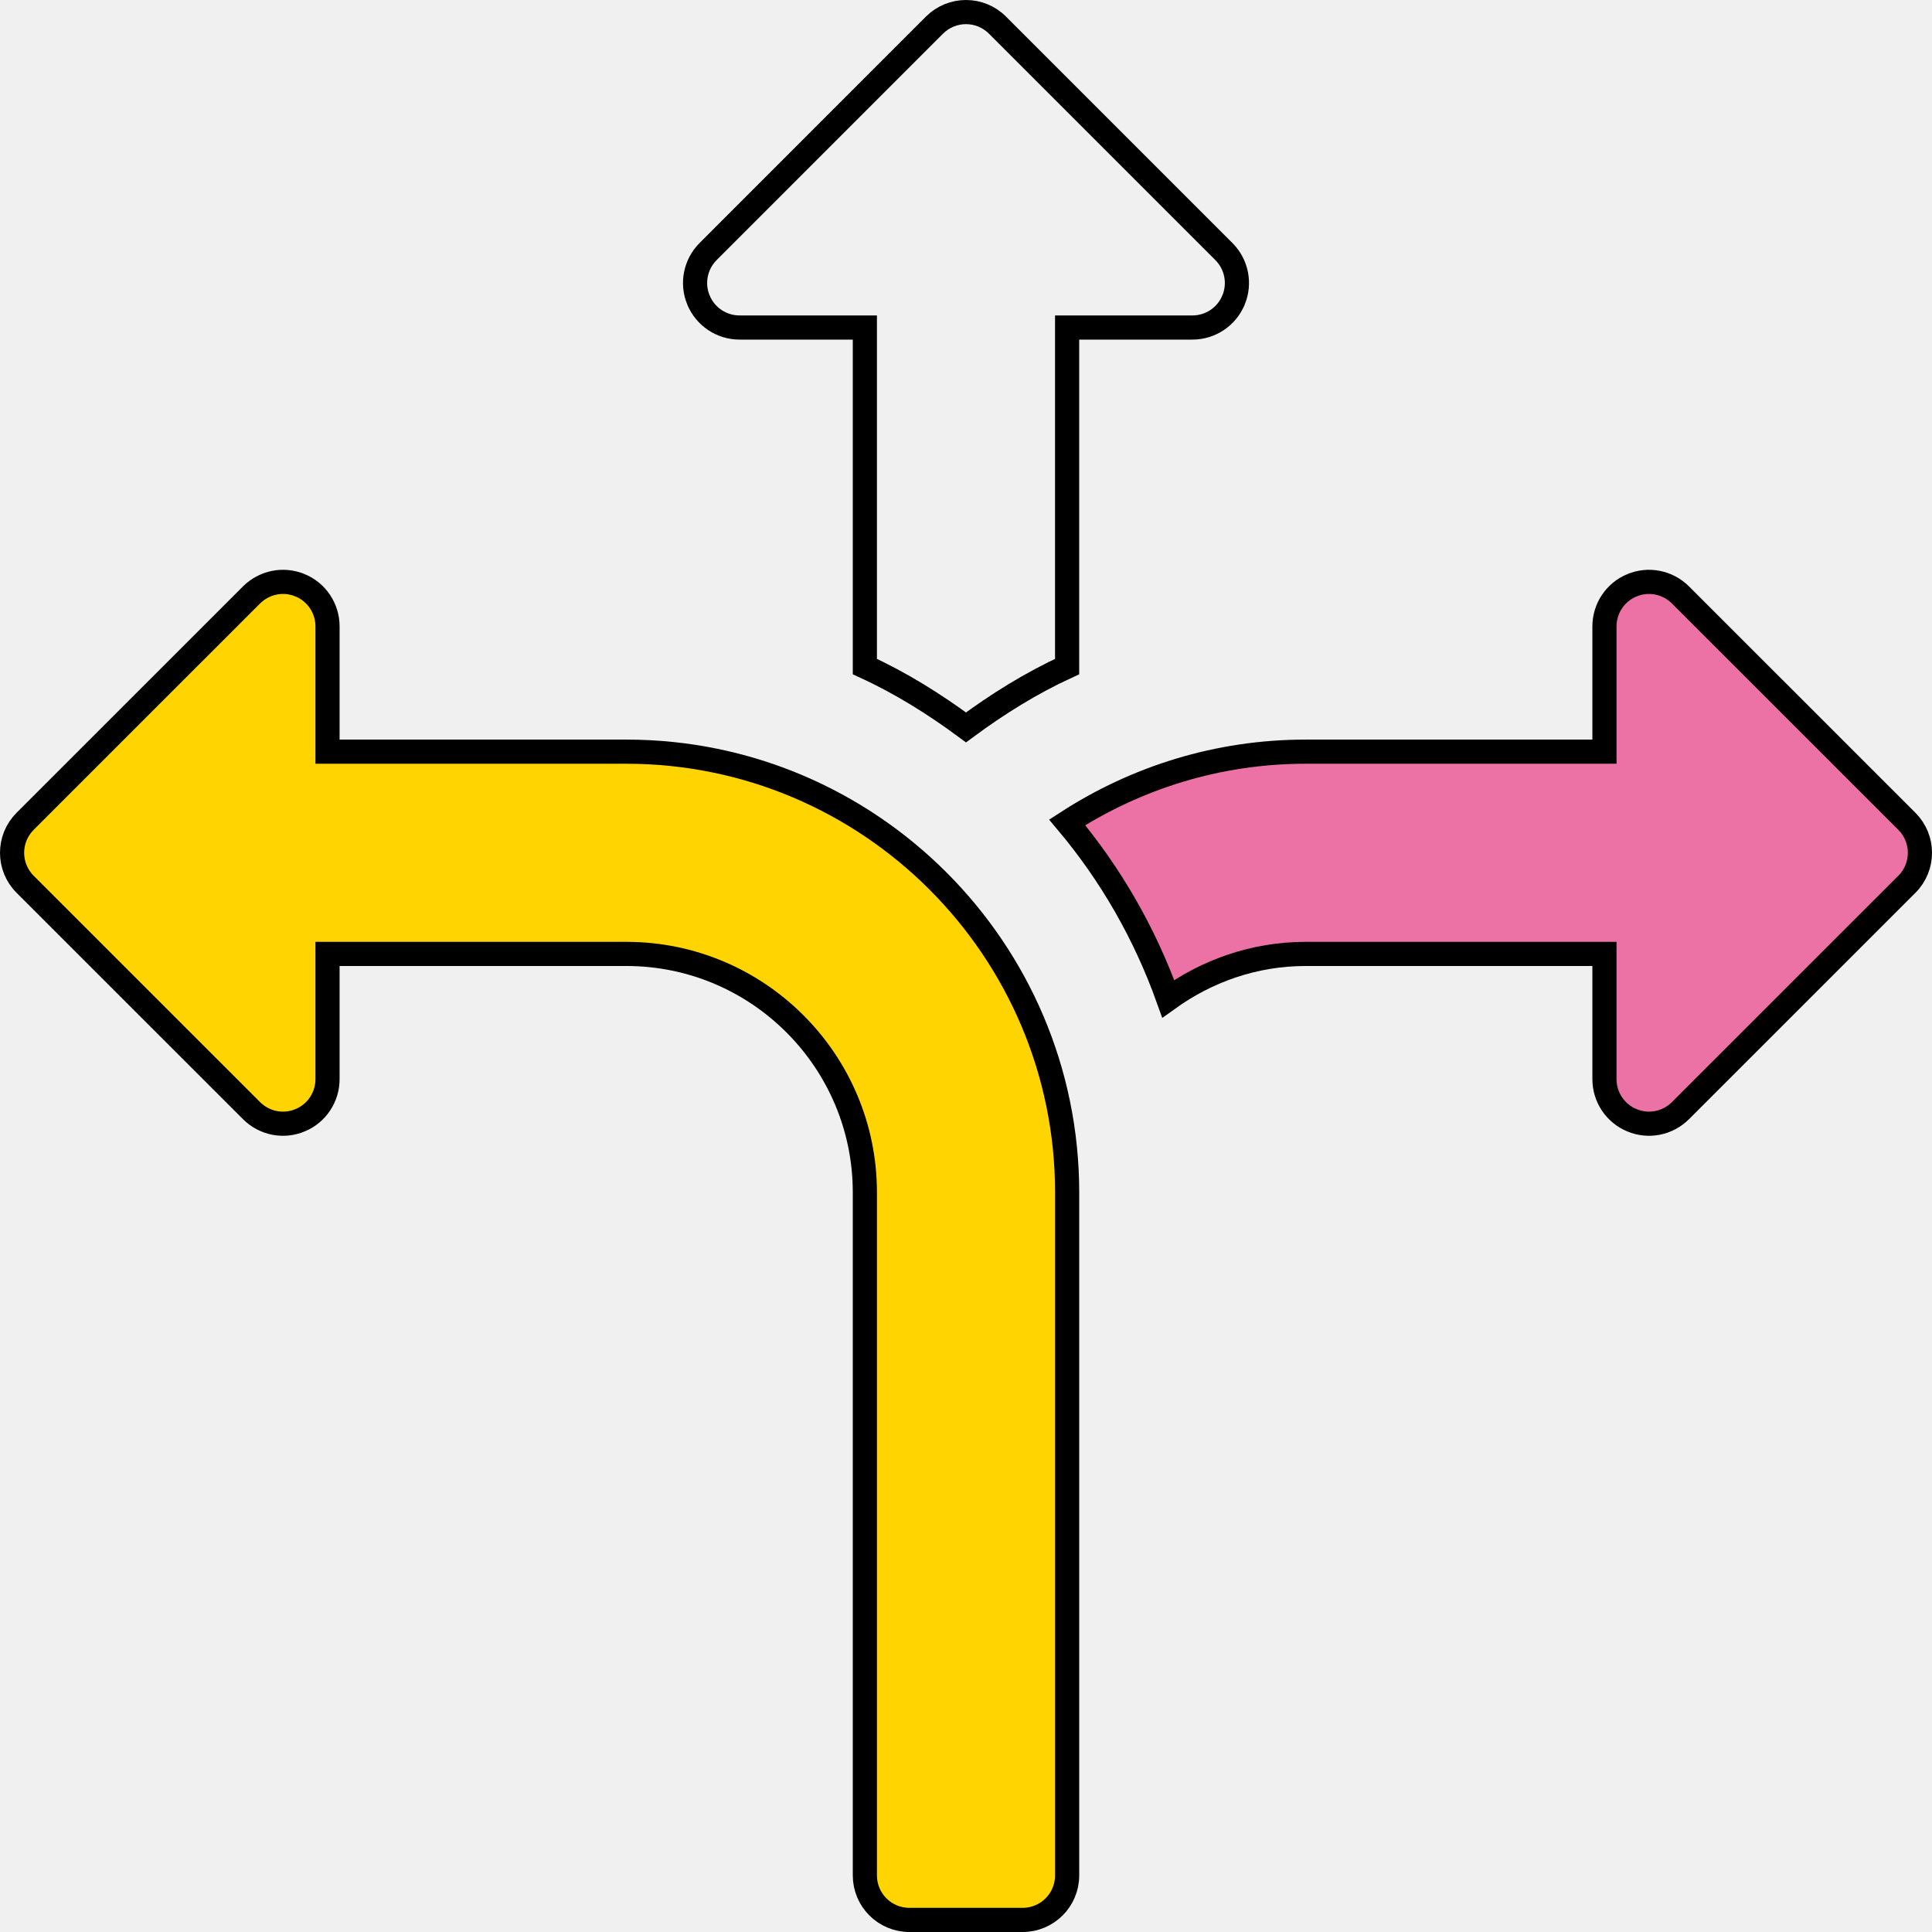
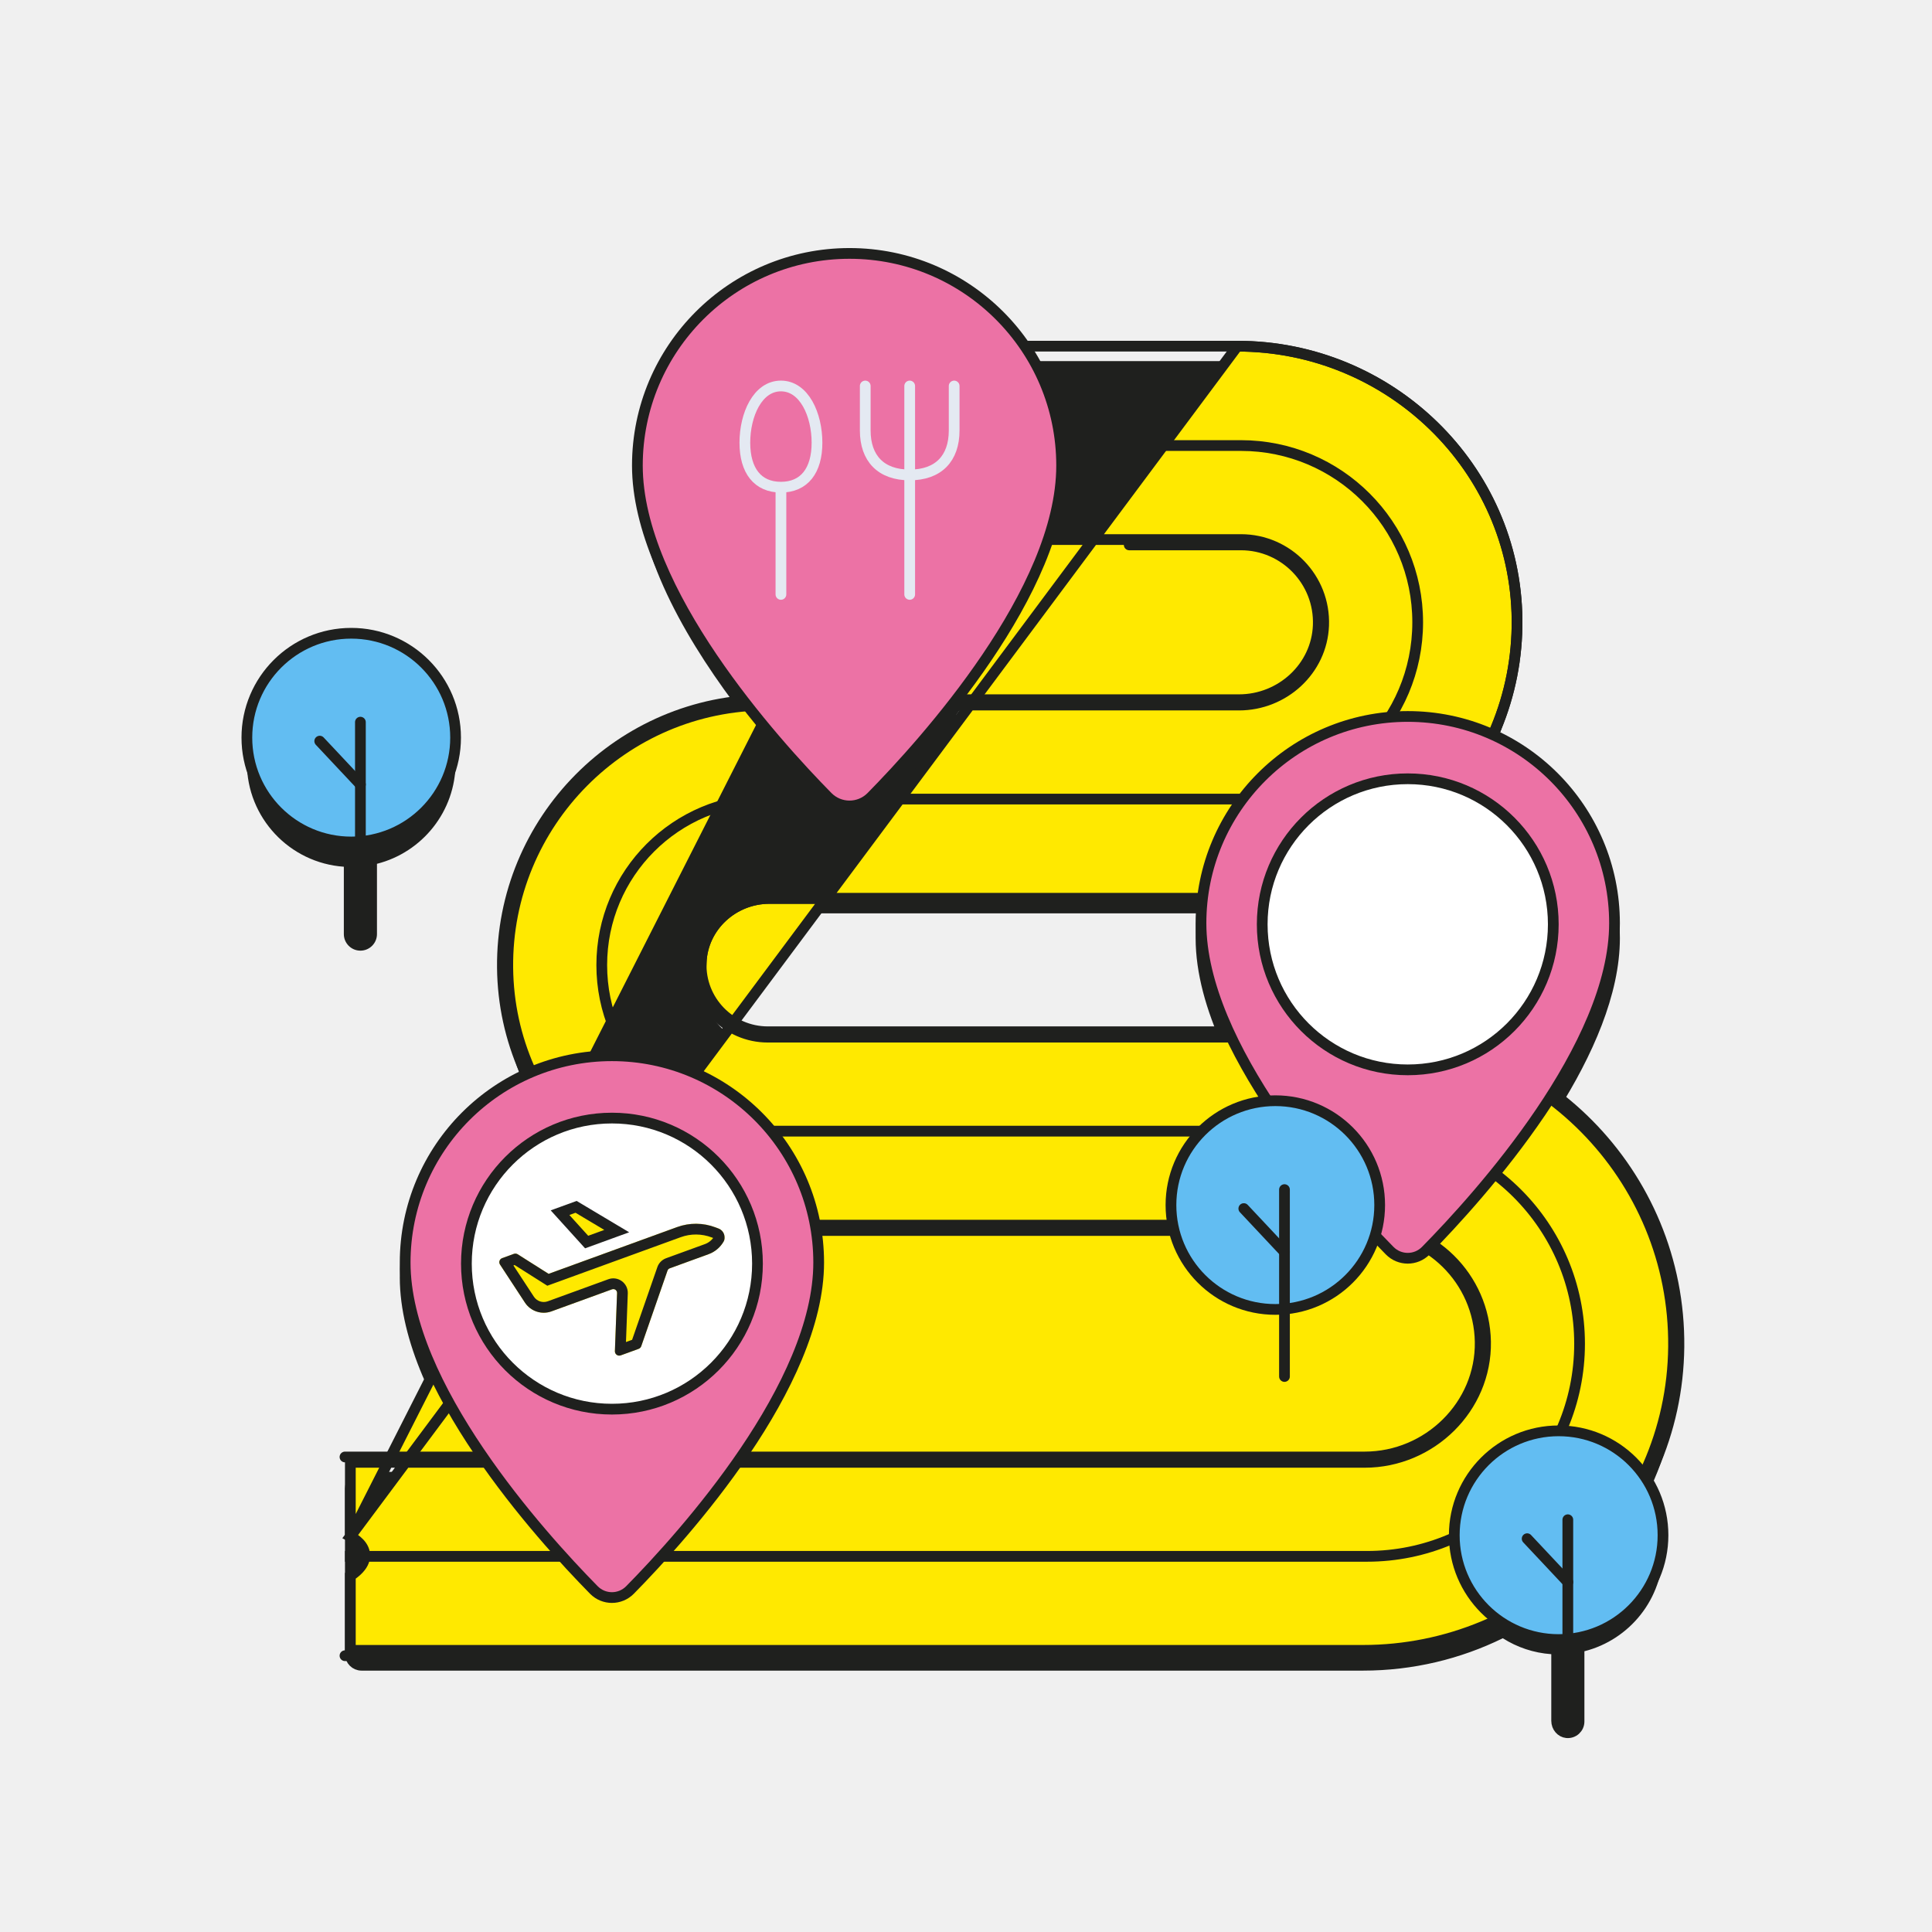
- <svg xmlns="http://www.w3.org/2000/svg" width="80" height="80" viewBox="0 0 80 80" fill="none">
-   <g clip-path="url(#clip0_208_1673)">
-     <path d="M12.425 46.388L12.423 46.389C11.738 46.676 10.948 46.52 10.415 45.989C10.415 45.989 10.415 45.989 10.415 45.989L1.04 36.616C1.04 36.616 1.04 36.616 1.04 36.616C0.32 35.896 0.32 34.729 1.04 34.009C1.04 34.009 1.04 34.009 1.04 34.009L10.414 24.636C10.414 24.636 10.414 24.636 10.415 24.635C10.947 24.108 11.735 23.948 12.424 24.235L12.425 24.235C13.114 24.519 13.562 25.192 13.562 25.938V30.625V31.125H14.062H25.938C36 31.125 44.188 39.312 44.188 49.375V77.656C44.188 78.676 43.363 79.5 42.344 79.5H37.656C36.637 79.5 35.812 78.676 35.812 77.656V49.375C35.812 43.929 31.384 39.5 25.938 39.5H14.062H13.562V40V44.686C13.562 45.431 13.114 46.105 12.425 46.388Z" fill="#FFD400" stroke="black" />
-     <path d="M44.687 13.562H44.187V14.062V27.601C42.686 28.29 41.302 29.158 40 30.12C38.697 29.158 37.314 28.29 35.812 27.601V14.062V13.562H35.312H30.625C29.88 13.562 29.207 13.114 28.923 12.425L28.922 12.424C28.636 11.735 28.794 10.943 29.322 10.415L29.322 10.415L38.696 1.04C38.696 1.04 38.696 1.04 38.696 1.04C39.057 0.68 39.528 0.5 40 0.5C40.472 0.5 40.943 0.68 41.303 1.04C41.303 1.04 41.303 1.04 41.303 1.04L50.678 10.415L50.678 10.415C51.206 10.943 51.364 11.735 51.078 12.424L51.077 12.425C50.793 13.114 50.12 13.562 49.374 13.562H44.687Z" stroke="black" />
-     <path d="M67.575 24.235L67.576 24.235C68.265 23.948 69.053 24.108 69.585 24.635C69.586 24.636 69.586 24.636 69.586 24.636L78.96 34.009C79.68 34.729 79.68 35.896 78.96 36.616C78.96 36.616 78.96 36.616 78.96 36.616L69.585 45.989C69.585 45.989 69.585 45.989 69.585 45.989C69.052 46.52 68.262 46.676 67.577 46.389L67.575 46.388C66.886 46.105 66.437 45.431 66.437 44.686V40V39.5H65.937H54.062C51.929 39.5 49.979 40.206 48.374 41.357C47.411 38.664 45.997 36.203 44.19 34.052C47.04 32.207 50.424 31.125 54.062 31.125H65.937H66.437V30.625V25.938C66.437 25.192 66.886 24.519 67.575 24.235Z" fill="#EC72A5" stroke="black" />
-   </g>
-   <defs>
-     <clipPath id="clip0_208_1673">
-       <rect width="80" height="80" fill="white" />
-     </clipPath>
-   </defs>
+ <svg xmlns="http://www.w3.org/2000/svg" width="180" height="180" viewBox="0 0 180 180" fill="none">
+   <path d="M140.282 152.21L140.046 152.06L139.794 152.183C135.92 154.081 131.568 155.148 126.986 155.148H33.684C33.108 155.148 32.641 154.681 32.641 154.105V138.675C32.641 138.099 33.108 137.632 33.684 137.632H44.375H45.322L44.788 136.85C40.93 131.199 37.748 124.777 37.748 119.015C37.748 111.225 42.376 104.518 49.033 101.483L49.48 101.279L49.284 100.829C48.044 97.979 47.34 94.845 47.308 91.544C47.185 78.823 56.923 68.309 69.329 67.184L70.237 67.102L69.679 66.38C67.218 63.198 64.764 59.572 62.928 55.843C61.089 52.11 59.885 48.308 59.885 44.764C59.885 34.125 68.509 25.5 79.148 25.5C85.766 25.5 91.603 28.837 95.072 33.922L95.221 34.141H95.485H115.267C129.112 34.141 140.625 45.146 140.838 58.972C140.894 62.604 140.175 66.063 138.841 69.201L138.65 69.65L139.095 69.852C145.774 72.878 150.421 79.596 150.421 87.403C150.421 92.509 147.923 98.137 144.66 103.296L144.416 103.681L144.777 103.959C151.621 109.242 156.011 117.551 155.921 126.864C155.879 131.24 154.837 135.37 153.017 139.052L152.893 139.302L153.041 139.539C153.926 140.955 154.439 142.627 154.439 144.42C154.439 148.728 151.486 152.346 147.492 153.359L147.115 153.455V153.844V160.391C147.115 161.001 146.592 161.489 145.968 161.429C145.45 161.38 145.029 160.902 145.029 160.325V154.116V153.65L144.564 153.617C142.996 153.507 141.537 153.006 140.282 152.21ZM112.029 85.153L112.094 84.595H111.532H71.685C68.07 84.595 64.965 87.401 64.827 91.047C64.682 94.865 67.746 98.016 71.533 98.016H113.926H114.702L114.381 97.31C112.858 93.955 111.894 90.575 111.894 87.404C111.894 86.644 111.942 85.894 112.029 85.153ZM88.699 66.274L88.078 67.079H89.095H115.437C119.595 67.079 123.162 63.852 123.32 59.664C123.485 55.278 119.965 51.657 115.614 51.657H97.485H97.133L97.014 51.989C95.23 56.987 91.981 62.018 88.699 66.274ZM76.552 115.532H75.97L76.057 116.107C76.201 117.056 76.276 118.027 76.276 119.016C76.276 124.778 73.094 131.199 69.236 136.85L68.702 137.632H69.649H127.147C133.316 137.632 138.511 132.585 138.405 126.391C138.344 122.758 136.518 119.55 133.756 117.581L133.407 117.332L133.108 117.639C133.017 117.733 132.928 117.823 132.842 117.911L132.841 117.911C131.915 118.853 130.399 118.853 129.473 117.911L129.117 118.262L129.473 117.911C129.118 117.551 128.724 117.144 128.3 116.698L127.748 116.117L127.469 116.869C126.424 119.687 124.042 121.855 121.095 122.603L120.718 122.698V123.087V129.634C120.718 130.211 120.251 130.677 119.675 130.677C119.098 130.677 118.632 130.211 118.632 129.634V123.359V122.893L118.167 122.86C114.141 122.578 110.826 119.714 109.874 115.911L109.779 115.532H109.389H76.552Z" fill="#1F201E" stroke="#1F201E" />
+   <path d="M32.641 143.147C32.698 143.178 32.761 143.214 32.828 143.255C33.088 143.415 33.438 143.671 33.685 144.024C33.943 144.394 34.098 144.894 33.884 145.461C33.706 145.934 33.294 146.382 32.641 146.818V153.759H126.987C142.721 153.759 155.769 141.192 155.92 125.474C156.075 109.595 143.2 96.629 127.357 96.629H71.533C67.745 96.629 64.681 93.475 64.827 89.657C64.827 89.657 64.827 89.657 64.827 89.657L65.327 89.676C65.453 86.316 68.32 83.705 71.684 83.705H115.612C129.884 83.705 141.478 72.028 141.339 57.724C141.201 43.563 129.449 32.253 115.285 32.253L32.641 143.147ZM32.641 143.147V136.243H127.147C133.314 136.243 138.508 131.197 138.405 125.002L138.405 125.002C138.301 118.996 133.386 114.145 127.357 114.145H71.847C58.501 114.145 47.435 103.485 47.308 90.156L47.308 90.156C47.175 76.689 58.093 65.689 71.533 65.689H115.436C119.596 65.689 123.162 62.462 123.32 58.274L123.32 58.274C123.485 53.888 119.964 50.269 115.612 50.269H88.653V32.753L32.641 143.147Z" fill="#FFE900" stroke="#1F201E" />
+   <path d="M32.141 145.001H127.357C138.297 145.001 147.165 136.133 147.165 125.193C147.165 114.254 138.296 105.386 127.357 105.386H71.533C62.99 105.386 56.064 98.46 56.064 89.917C56.064 81.374 62.989 74.448 71.533 74.448H115.614C124.71 74.448 132.083 67.074 132.083 57.979C132.083 48.883 124.71 41.51 115.614 41.51H88.154" stroke="#1F201E" stroke-miterlimit="10" />
+   <path d="M32.141 154.259H126.986C142.989 154.259 156.266 141.481 156.421 125.48C156.578 109.322 143.48 96.127 127.357 96.127H71.533C68.028 96.127 65.193 93.21 65.327 89.677C65.454 86.316 68.322 83.706 71.685 83.706H115.614C129.884 83.706 141.478 72.027 141.34 57.725C141.202 43.562 129.45 32.252 115.286 32.252H95.548" stroke="#1F201E" stroke-miterlimit="10" stroke-linecap="round" stroke-linejoin="round" />
+   <path d="M105.207 50.767H115.614C119.683 50.767 122.975 54.154 122.82 58.256C122.673 62.159 119.342 65.19 115.437 65.19H71.533C57.817 65.19 46.674 76.415 46.808 90.16C46.94 103.773 58.235 114.643 71.849 114.643H127.357C133.114 114.643 137.808 119.277 137.905 125.011C138.006 130.913 133.049 135.743 127.147 135.743H32.141" stroke="#1F201E" stroke-miterlimit="10" stroke-linecap="round" stroke-linejoin="round" />
+   <path d="M98.91 43.375C98.91 55.054 86.237 69.1 81.187 74.233C80.065 75.374 78.228 75.374 77.106 74.233C72.056 69.1 59.383 55.054 59.383 43.375C59.383 32.46 68.231 23.611 79.147 23.611C90.062 23.611 98.91 32.46 98.91 43.375Z" fill="#EC72A5" />
+   <path d="M76.118 41.245C76.118 43.848 74.928 45.389 72.757 45.389C70.587 45.389 69.397 43.848 69.397 41.245C69.397 38.642 70.586 35.961 72.757 35.961C74.928 35.962 76.118 38.642 76.118 41.245Z" stroke="#E4E9F2" stroke-miterlimit="10" stroke-linecap="round" stroke-linejoin="round" />
+   <path d="M72.758 45.747V55.379" stroke="#E4E9F2" stroke-miterlimit="10" stroke-linecap="round" stroke-linejoin="round" />
+   <path d="M80.613 35.962V40.106C80.613 42.709 82.08 44.25 84.755 44.25C87.43 44.25 88.897 42.709 88.897 40.106V35.962" stroke="#E4E9F2" stroke-miterlimit="10" stroke-linecap="round" stroke-linejoin="round" />
+   <path d="M84.754 44.608V55.379" stroke="#E4E9F2" stroke-miterlimit="10" stroke-linecap="round" stroke-linejoin="round" />
+   <path d="M84.754 35.962V44.25" stroke="#E4E9F2" stroke-miterlimit="10" stroke-linecap="round" stroke-linejoin="round" />
+   <path d="M98.91 43.375C98.91 55.054 86.237 69.1 81.187 74.233C80.065 75.374 78.228 75.374 77.106 74.233C72.056 69.1 59.383 55.054 59.383 43.375C59.383 32.46 68.231 23.611 79.147 23.611C90.062 23.611 98.91 32.46 98.91 43.375Z" stroke="#1F201E" stroke-miterlimit="10" stroke-linecap="round" stroke-linejoin="round" />
+   <path d="M150.42 86.015C150.42 91.697 147.326 98.023 143.538 103.619C139.762 109.196 135.355 113.967 132.84 116.522C131.914 117.464 130.398 117.464 129.472 116.522C126.958 113.967 122.55 109.196 118.775 103.619C114.987 98.023 111.893 91.697 111.893 86.015C111.893 75.376 120.517 66.751 131.156 66.751C141.796 66.751 150.42 75.376 150.42 86.015Z" fill="#EC72A5" stroke="#1F201E" />
+   <path d="M144.717 86.117C144.717 93.606 138.646 99.676 131.157 99.676C123.668 99.676 117.598 93.606 117.598 86.117C117.598 78.628 123.668 72.557 131.157 72.557C138.646 72.557 144.717 78.628 144.717 86.117Z" fill="white" stroke="#1F201E" />
+   <path d="M35.121 87.027V80.479C39.331 79.411 42.446 75.597 42.446 71.055C42.446 65.685 38.093 61.332 32.723 61.332C27.353 61.332 23 65.685 23 71.055C23 76.193 26.986 80.398 32.035 80.751V87.027C32.035 87.879 32.726 88.57 33.578 88.57C34.43 88.57 35.121 87.879 35.121 87.027Z" fill="#1F201E" />
+   <path d="M32.723 78.446C38.093 78.446 42.446 74.093 42.446 68.723C42.446 63.353 38.093 59 32.723 59C27.353 59 23 63.353 23 68.723C23 74.093 27.353 78.446 32.723 78.446Z" fill="#62BDF2" />
+   <path d="M32.723 78.446C38.093 78.446 42.446 74.093 42.446 68.723C42.446 63.353 38.093 59 32.723 59C27.353 59 23 63.353 23 68.723C23 74.093 27.353 78.446 32.723 78.446Z" stroke="#1F201E" stroke-miterlimit="10" stroke-linecap="round" stroke-linejoin="round" />
+   <path d="M29.789 69.049L33.579 73.086" stroke="#1F201E" stroke-miterlimit="10" stroke-linecap="round" stroke-linejoin="round" />
+   <path d="M33.578 67.282V84.694" stroke="#1F201E" stroke-miterlimit="10" stroke-linecap="round" stroke-linejoin="round" />
+   <path d="M145.215 152.754C150.585 152.754 154.938 148.401 154.938 143.031C154.938 137.661 150.585 133.308 145.215 133.308C139.845 133.308 135.492 137.661 135.492 143.031C135.492 148.401 139.845 152.754 145.215 152.754Z" fill="#62BDF2" />
+   <path d="M145.215 152.754C150.585 152.754 154.938 148.401 154.938 143.031C154.938 137.661 150.585 133.308 145.215 133.308C139.845 133.308 135.492 137.661 135.492 143.031C135.492 148.401 139.845 152.754 145.215 152.754Z" stroke="#1F201E" stroke-miterlimit="10" stroke-linecap="round" stroke-linejoin="round" />
+   <path d="M142.281 143.357L146.071 147.395" stroke="#1F201E" stroke-miterlimit="10" stroke-linecap="round" stroke-linejoin="round" />
+   <path d="M146.07 141.59V159.002" stroke="#1F201E" stroke-miterlimit="10" stroke-linecap="round" stroke-linejoin="round" />
+   <path d="M118.819 121.997C124.188 121.997 128.541 117.644 128.541 112.274C128.541 106.904 124.188 102.551 118.819 102.551C113.449 102.551 109.096 106.904 109.096 112.274C109.096 117.644 113.449 121.997 118.819 121.997Z" fill="#62BDF2" />
+   <path d="M118.819 121.997C124.188 121.997 128.541 117.644 128.541 112.274C128.541 106.904 124.188 102.551 118.819 102.551C113.449 102.551 109.096 106.904 109.096 112.274C109.096 117.644 113.449 121.997 118.819 121.997Z" stroke="#1F201E" stroke-miterlimit="10" stroke-linecap="round" stroke-linejoin="round" />
+   <path d="M115.883 112.6L119.673 116.638" stroke="#1F201E" stroke-miterlimit="10" stroke-linecap="round" stroke-linejoin="round" />
+   <path d="M119.672 110.833V128.245" stroke="#1F201E" stroke-miterlimit="10" stroke-linecap="round" stroke-linejoin="round" />
+   <path d="M76.275 117.626C76.275 123.309 73.181 129.635 69.393 135.23C65.618 140.808 61.21 145.578 58.696 148.134C57.77 149.076 56.254 149.076 55.328 148.134C52.813 145.578 48.406 140.808 44.63 135.23C40.842 129.635 37.748 123.309 37.748 117.626C37.748 106.987 46.373 98.362 57.012 98.362C67.651 98.362 76.275 106.988 76.275 117.626Z" fill="#EC72A5" stroke="#1F201E" />
+   <path d="M70.572 117.729C70.572 125.218 64.501 131.288 57.013 131.288C49.524 131.288 43.453 125.218 43.453 117.729C43.453 110.24 49.524 104.169 57.013 104.169C64.501 104.169 70.572 110.24 70.572 117.729Z" fill="white" stroke="#1F201E" />
+   <mask id="path-30-inside-1_1692_6991" fill="white">
+     <path d="M66.939 114.457L66.659 114.351C65.507 113.913 64.237 113.904 63.079 114.326L51.112 118.681L48.231 116.857C48.125 116.79 47.994 116.776 47.876 116.819L46.786 117.216C46.541 117.305 46.443 117.6 46.586 117.817L48.903 121.355C49.437 122.171 50.462 122.511 51.378 122.178L57.02 120.124C57.255 120.039 57.501 120.218 57.491 120.468L57.288 125.882C57.277 126.169 57.56 126.376 57.83 126.278L59.5 125.67C59.614 125.628 59.704 125.537 59.744 125.422L62.19 118.381C62.224 118.281 62.302 118.202 62.401 118.166L66.019 116.849C66.612 116.633 67.107 116.215 67.419 115.67C67.476 115.571 67.505 115.458 67.505 115.343V115.277C67.505 114.912 67.28 114.586 66.939 114.457Z" />
+   </mask>
+   <path d="M66.939 114.457L66.659 114.351C65.507 113.913 64.237 113.904 63.079 114.326L51.112 118.681L48.231 116.857C48.125 116.79 47.994 116.776 47.876 116.819L46.786 117.216C46.541 117.305 46.443 117.6 46.586 117.817L48.903 121.355C49.437 122.171 50.462 122.511 51.378 122.178L57.02 120.124C57.255 120.039 57.501 120.218 57.491 120.468L57.288 125.882C57.277 126.169 57.56 126.376 57.83 126.278L59.5 125.67C59.614 125.628 59.704 125.537 59.744 125.422L62.19 118.381C62.224 118.281 62.302 118.202 62.401 118.166L66.019 116.849C66.612 116.633 67.107 116.215 67.419 115.67C67.476 115.571 67.505 115.458 67.505 115.343V115.277C67.505 114.912 67.28 114.586 66.939 114.457Z" fill="#FFE900" />
+   <path d="M66.939 114.457L67.294 113.522L67.294 113.522L66.939 114.457ZM66.659 114.351L66.304 115.286L66.305 115.286L66.659 114.351ZM63.079 114.326L63.421 115.266L63.421 115.266L63.079 114.326ZM51.112 118.681L50.577 119.526L50.992 119.789L51.454 119.621L51.112 118.681ZM48.231 116.857L48.766 116.013L48.766 116.012L48.231 116.857ZM47.876 116.819L48.218 117.759L48.219 117.759L47.876 116.819ZM46.786 117.216L46.444 116.276L46.444 116.276L46.786 117.216ZM46.586 117.817L47.422 117.269L47.422 117.269L46.586 117.817ZM48.903 121.355L49.74 120.808L49.74 120.808L48.903 121.355ZM51.378 122.178L51.036 121.238L51.036 121.238L51.378 122.178ZM57.02 120.124L56.679 119.184L56.678 119.184L57.02 120.124ZM57.491 120.468L58.49 120.505L58.49 120.505L57.491 120.468ZM57.288 125.882L58.287 125.92L58.287 125.92L57.288 125.882ZM57.83 126.278L58.172 127.217L58.172 127.217L57.83 126.278ZM59.5 125.67L59.842 126.609L59.843 126.609L59.5 125.67ZM59.744 125.422L60.688 125.752L60.689 125.751L59.744 125.422ZM62.19 118.381L63.135 118.709L63.135 118.708L62.19 118.381ZM62.401 118.166L62.743 119.106L62.744 119.106L62.401 118.166ZM66.019 116.849L66.361 117.789L66.361 117.789L66.019 116.849ZM67.419 115.67L68.287 116.167L68.287 116.166L67.419 115.67ZM67.505 115.277H66.505H67.505ZM67.294 113.522L67.014 113.416L66.305 115.286L66.585 115.392L67.294 113.522ZM67.014 113.416C65.638 112.893 64.12 112.883 62.737 113.386L63.421 115.266C64.353 114.926 65.376 114.933 66.304 115.286L67.014 113.416ZM62.737 113.386L50.77 117.742L51.454 119.621L63.421 115.266L62.737 113.386ZM51.647 117.837L48.766 116.013L47.696 117.702L50.577 119.526L51.647 117.837ZM48.766 116.012C48.398 115.78 47.943 115.73 47.534 115.88L48.219 117.759C48.045 117.822 47.852 117.801 47.696 117.702L48.766 116.012ZM47.534 115.879L46.444 116.276L47.128 118.156L48.218 117.759L47.534 115.879ZM46.444 116.276C45.593 116.586 45.253 117.608 45.75 118.366L47.422 117.269C47.633 117.591 47.488 118.024 47.128 118.156L46.444 116.276ZM45.749 118.365L48.067 121.903L49.74 120.808L47.422 117.269L45.749 118.365ZM48.067 121.903C48.855 123.107 50.368 123.61 51.72 123.118L51.036 121.238C50.556 121.413 50.019 121.234 49.74 120.808L48.067 121.903ZM51.72 123.118L57.362 121.064L56.678 119.184L51.036 121.238L51.72 123.118ZM57.361 121.064C56.929 121.221 56.475 120.89 56.492 120.431L58.49 120.505C58.526 119.547 57.58 118.857 56.679 119.184L57.361 121.064ZM56.492 120.43L56.288 125.845L58.287 125.92L58.49 120.505L56.492 120.43ZM56.288 125.845C56.251 126.841 57.235 127.558 58.172 127.217L57.489 125.338C57.885 125.193 58.303 125.497 58.287 125.92L56.288 125.845ZM58.172 127.217L59.842 126.609L59.158 124.73L57.488 125.338L58.172 127.217ZM59.843 126.609C60.239 126.465 60.549 126.15 60.688 125.752L58.8 125.093C58.859 124.924 58.99 124.791 59.157 124.73L59.843 126.609ZM60.689 125.751L63.135 118.709L61.245 118.053L58.799 125.094L60.689 125.751ZM63.135 118.708C63.071 118.893 62.927 119.039 62.743 119.106L62.06 117.226C61.678 117.365 61.378 117.669 61.245 118.053L63.135 118.708ZM62.744 119.106L66.361 117.789L65.677 115.91L62.059 117.226L62.744 119.106ZM66.361 117.789C67.176 117.492 67.858 116.916 68.287 116.167L66.552 115.173C66.357 115.513 66.047 115.775 65.676 115.91L66.361 117.789ZM68.287 116.166C68.434 115.909 68.505 115.624 68.505 115.343H66.505C66.505 115.291 66.518 115.232 66.551 115.174L68.287 116.166ZM68.505 115.343V115.277H66.505V115.343H68.505ZM68.505 115.277C68.505 114.497 68.023 113.799 67.294 113.522L66.584 115.392C66.536 115.374 66.505 115.327 66.505 115.277H68.505Z" fill="#1F201E" mask="url(#path-30-inside-1_1692_6991)" />
+   <path d="M53.672 112.439L57.458 114.699L54.656 115.719L52.178 112.983L53.672 112.439ZM52.045 113.031L52.045 113.031L52.045 113.031ZM57.63 114.802C57.63 114.802 57.63 114.802 57.63 114.802L57.63 114.802L57.63 114.802Z" fill="#FFE900" stroke="#1F201E" />
</svg>
